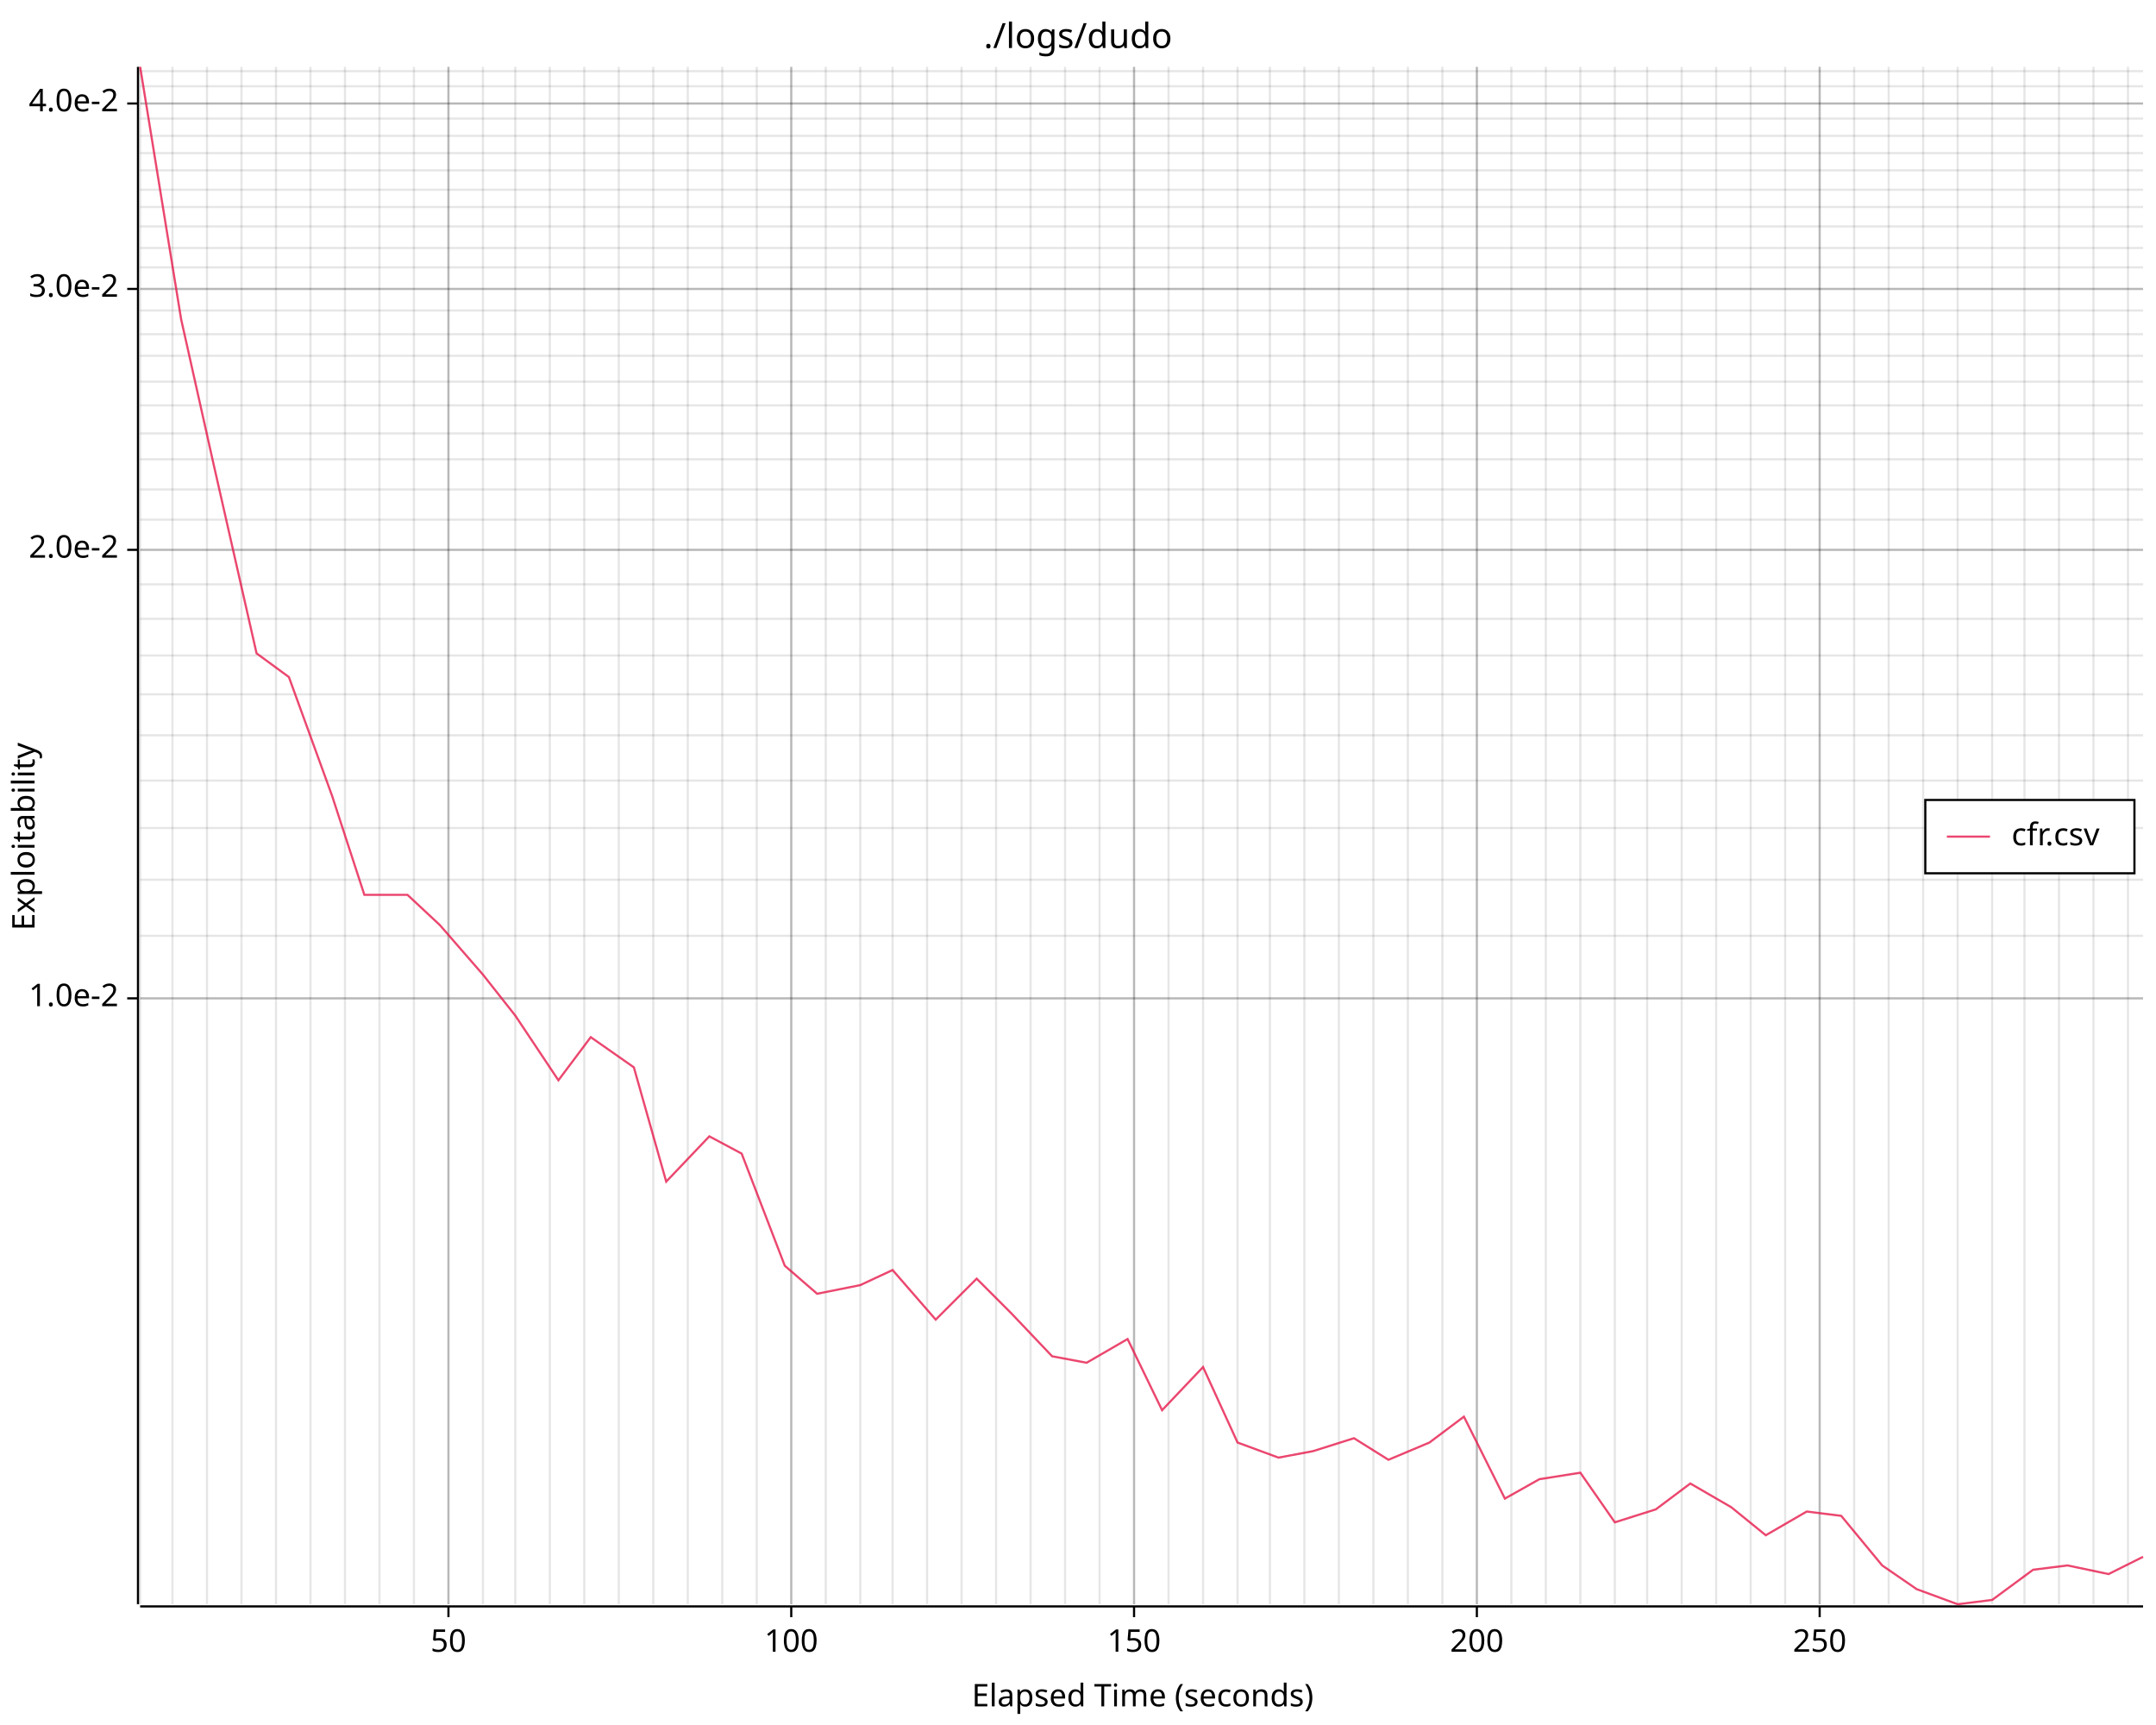
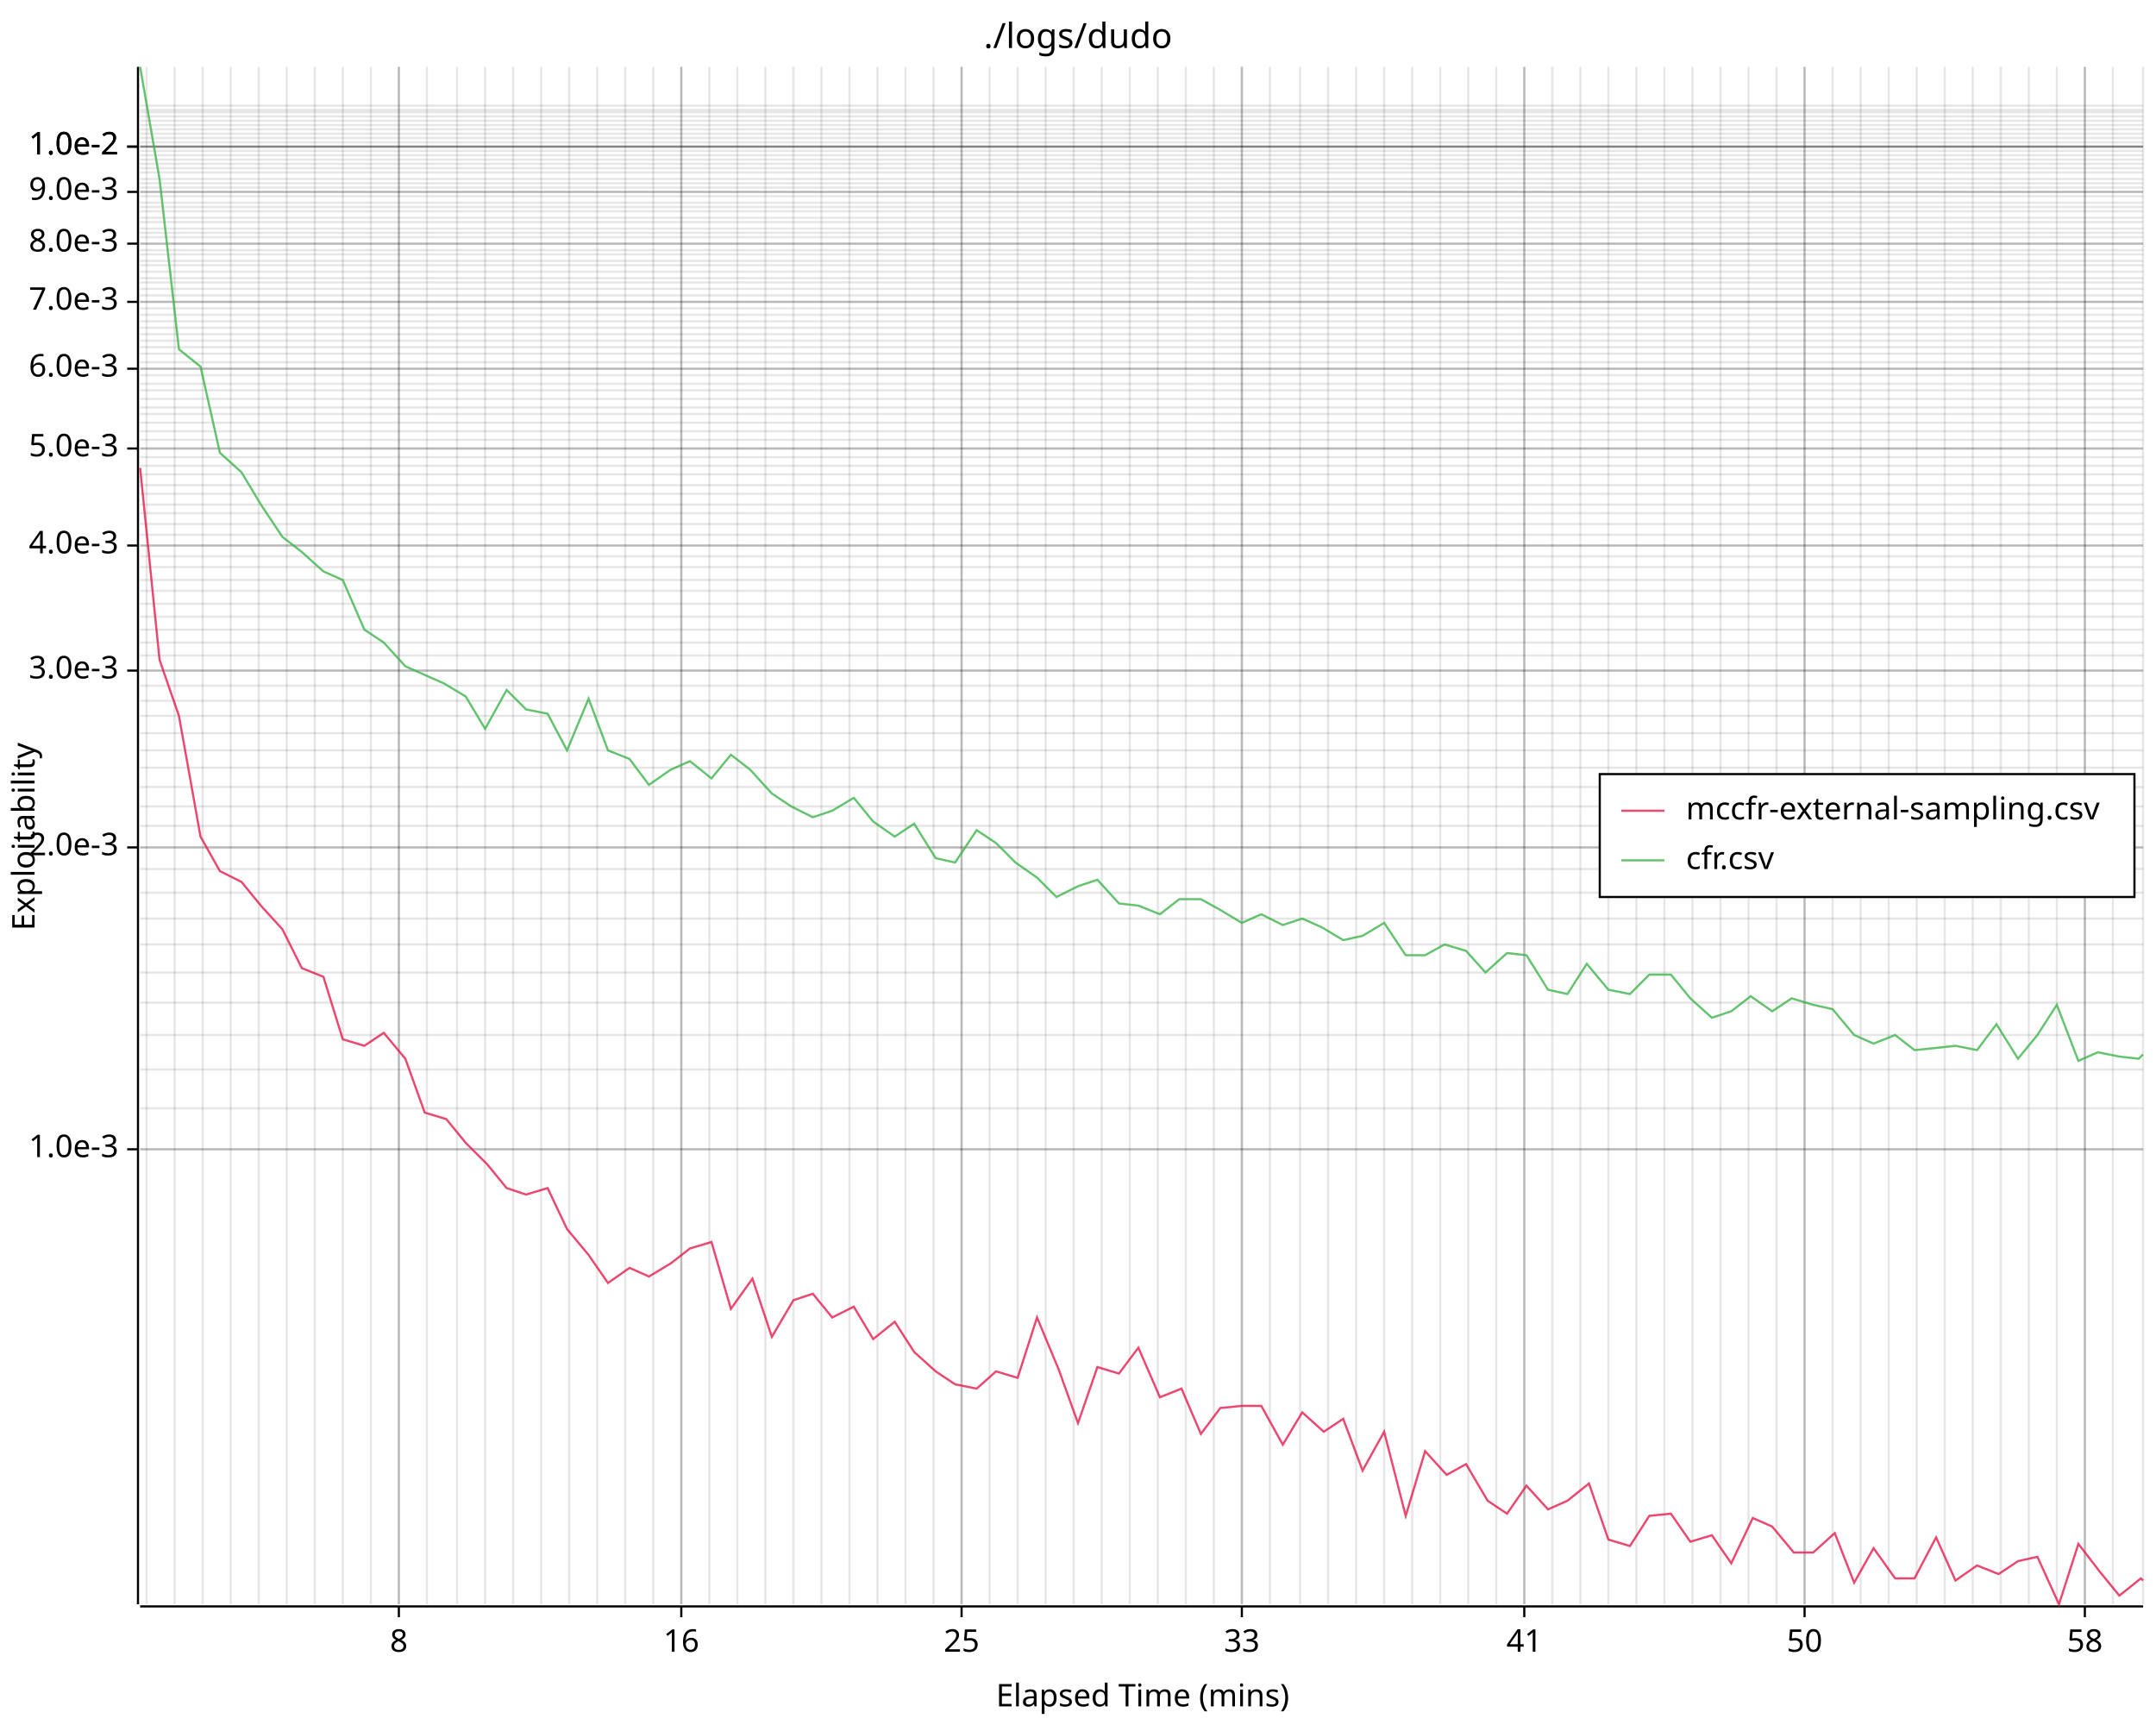
<svg xmlns="http://www.w3.org/2000/svg" width="1000" height="800" viewBox="0 0 1000 800">
  <rect x="0" y="0" width="1000" height="800" opacity="1" fill="#FFFFFF" stroke="none" />
  <text x="500" y="10" dy="0.76em" text-anchor="middle" font-family="sans-serif" font-size="16.129" opacity="1" fill="#000000">
./logs/dudo
</text>
-   <line opacity="0.1" stroke="#000000" stroke-width="1" x1="65" y1="744" x2="65" y2="31" />
-   <line opacity="0.1" stroke="#000000" stroke-width="1" x1="80" y1="744" x2="80" y2="31" />
-   <line opacity="0.1" stroke="#000000" stroke-width="1" x1="96" y1="744" x2="96" y2="31" />
-   <line opacity="0.1" stroke="#000000" stroke-width="1" x1="112" y1="744" x2="112" y2="31" />
-   <line opacity="0.1" stroke="#000000" stroke-width="1" x1="128" y1="744" x2="128" y2="31" />
-   <line opacity="0.1" stroke="#000000" stroke-width="1" x1="144" y1="744" x2="144" y2="31" />
-   <line opacity="0.1" stroke="#000000" stroke-width="1" x1="160" y1="744" x2="160" y2="31" />
-   <line opacity="0.1" stroke="#000000" stroke-width="1" x1="176" y1="744" x2="176" y2="31" />
-   <line opacity="0.1" stroke="#000000" stroke-width="1" x1="192" y1="744" x2="192" y2="31" />
-   <line opacity="0.1" stroke="#000000" stroke-width="1" x1="208" y1="744" x2="208" y2="31" />
-   <line opacity="0.1" stroke="#000000" stroke-width="1" x1="224" y1="744" x2="224" y2="31" />
-   <line opacity="0.1" stroke="#000000" stroke-width="1" x1="239" y1="744" x2="239" y2="31" />
-   <line opacity="0.1" stroke="#000000" stroke-width="1" x1="255" y1="744" x2="255" y2="31" />
-   <line opacity="0.1" stroke="#000000" stroke-width="1" x1="271" y1="744" x2="271" y2="31" />
-   <line opacity="0.1" stroke="#000000" stroke-width="1" x1="287" y1="744" x2="287" y2="31" />
+   <line opacity="0.1" stroke="#000000" stroke-width="1" x1="68" y1="744" x2="68" y2="31" />
+   <line opacity="0.1" stroke="#000000" stroke-width="1" x1="81" y1="744" x2="81" y2="31" />
+   <line opacity="0.1" stroke="#000000" stroke-width="1" x1="94" y1="744" x2="94" y2="31" />
+   <line opacity="0.1" stroke="#000000" stroke-width="1" x1="107" y1="744" x2="107" y2="31" />
+   <line opacity="0.1" stroke="#000000" stroke-width="1" x1="120" y1="744" x2="120" y2="31" />
+   <line opacity="0.1" stroke="#000000" stroke-width="1" x1="133" y1="744" x2="133" y2="31" />
+   <line opacity="0.1" stroke="#000000" stroke-width="1" x1="146" y1="744" x2="146" y2="31" />
+   <line opacity="0.1" stroke="#000000" stroke-width="1" x1="159" y1="744" x2="159" y2="31" />
+   <line opacity="0.1" stroke="#000000" stroke-width="1" x1="172" y1="744" x2="172" y2="31" />
+   <line opacity="0.1" stroke="#000000" stroke-width="1" x1="185" y1="744" x2="185" y2="31" />
+   <line opacity="0.1" stroke="#000000" stroke-width="1" x1="198" y1="744" x2="198" y2="31" />
+   <line opacity="0.1" stroke="#000000" stroke-width="1" x1="212" y1="744" x2="212" y2="31" />
+   <line opacity="0.1" stroke="#000000" stroke-width="1" x1="225" y1="744" x2="225" y2="31" />
+   <line opacity="0.1" stroke="#000000" stroke-width="1" x1="238" y1="744" x2="238" y2="31" />
+   <line opacity="0.1" stroke="#000000" stroke-width="1" x1="251" y1="744" x2="251" y2="31" />
+   <line opacity="0.1" stroke="#000000" stroke-width="1" x1="264" y1="744" x2="264" y2="31" />
+   <line opacity="0.1" stroke="#000000" stroke-width="1" x1="277" y1="744" x2="277" y2="31" />
+   <line opacity="0.1" stroke="#000000" stroke-width="1" x1="290" y1="744" x2="290" y2="31" />
  <line opacity="0.1" stroke="#000000" stroke-width="1" x1="303" y1="744" x2="303" y2="31" />
-   <line opacity="0.1" stroke="#000000" stroke-width="1" x1="319" y1="744" x2="319" y2="31" />
-   <line opacity="0.1" stroke="#000000" stroke-width="1" x1="335" y1="744" x2="335" y2="31" />
-   <line opacity="0.1" stroke="#000000" stroke-width="1" x1="351" y1="744" x2="351" y2="31" />
-   <line opacity="0.1" stroke="#000000" stroke-width="1" x1="367" y1="744" x2="367" y2="31" />
-   <line opacity="0.1" stroke="#000000" stroke-width="1" x1="383" y1="744" x2="383" y2="31" />
-   <line opacity="0.1" stroke="#000000" stroke-width="1" x1="399" y1="744" x2="399" y2="31" />
-   <line opacity="0.1" stroke="#000000" stroke-width="1" x1="414" y1="744" x2="414" y2="31" />
-   <line opacity="0.1" stroke="#000000" stroke-width="1" x1="430" y1="744" x2="430" y2="31" />
+   <line opacity="0.1" stroke="#000000" stroke-width="1" x1="316" y1="744" x2="316" y2="31" />
+   <line opacity="0.1" stroke="#000000" stroke-width="1" x1="329" y1="744" x2="329" y2="31" />
+   <line opacity="0.1" stroke="#000000" stroke-width="1" x1="342" y1="744" x2="342" y2="31" />
+   <line opacity="0.1" stroke="#000000" stroke-width="1" x1="355" y1="744" x2="355" y2="31" />
+   <line opacity="0.1" stroke="#000000" stroke-width="1" x1="368" y1="744" x2="368" y2="31" />
+   <line opacity="0.1" stroke="#000000" stroke-width="1" x1="381" y1="744" x2="381" y2="31" />
+   <line opacity="0.1" stroke="#000000" stroke-width="1" x1="394" y1="744" x2="394" y2="31" />
+   <line opacity="0.1" stroke="#000000" stroke-width="1" x1="407" y1="744" x2="407" y2="31" />
+   <line opacity="0.1" stroke="#000000" stroke-width="1" x1="420" y1="744" x2="420" y2="31" />
+   <line opacity="0.1" stroke="#000000" stroke-width="1" x1="433" y1="744" x2="433" y2="31" />
  <line opacity="0.1" stroke="#000000" stroke-width="1" x1="446" y1="744" x2="446" y2="31" />
-   <line opacity="0.1" stroke="#000000" stroke-width="1" x1="462" y1="744" x2="462" y2="31" />
-   <line opacity="0.1" stroke="#000000" stroke-width="1" x1="478" y1="744" x2="478" y2="31" />
-   <line opacity="0.1" stroke="#000000" stroke-width="1" x1="494" y1="744" x2="494" y2="31" />
-   <line opacity="0.1" stroke="#000000" stroke-width="1" x1="510" y1="744" x2="510" y2="31" />
-   <line opacity="0.1" stroke="#000000" stroke-width="1" x1="526" y1="744" x2="526" y2="31" />
-   <line opacity="0.1" stroke="#000000" stroke-width="1" x1="542" y1="744" x2="542" y2="31" />
-   <line opacity="0.1" stroke="#000000" stroke-width="1" x1="558" y1="744" x2="558" y2="31" />
-   <line opacity="0.1" stroke="#000000" stroke-width="1" x1="574" y1="744" x2="574" y2="31" />
+   <line opacity="0.1" stroke="#000000" stroke-width="1" x1="459" y1="744" x2="459" y2="31" />
+   <line opacity="0.1" stroke="#000000" stroke-width="1" x1="472" y1="744" x2="472" y2="31" />
+   <line opacity="0.1" stroke="#000000" stroke-width="1" x1="485" y1="744" x2="485" y2="31" />
+   <line opacity="0.1" stroke="#000000" stroke-width="1" x1="498" y1="744" x2="498" y2="31" />
+   <line opacity="0.1" stroke="#000000" stroke-width="1" x1="511" y1="744" x2="511" y2="31" />
+   <line opacity="0.1" stroke="#000000" stroke-width="1" x1="524" y1="744" x2="524" y2="31" />
+   <line opacity="0.1" stroke="#000000" stroke-width="1" x1="537" y1="744" x2="537" y2="31" />
+   <line opacity="0.1" stroke="#000000" stroke-width="1" x1="550" y1="744" x2="550" y2="31" />
+   <line opacity="0.1" stroke="#000000" stroke-width="1" x1="563" y1="744" x2="563" y2="31" />
+   <line opacity="0.1" stroke="#000000" stroke-width="1" x1="576" y1="744" x2="576" y2="31" />
  <line opacity="0.1" stroke="#000000" stroke-width="1" x1="589" y1="744" x2="589" y2="31" />
-   <line opacity="0.1" stroke="#000000" stroke-width="1" x1="605" y1="744" x2="605" y2="31" />
-   <line opacity="0.1" stroke="#000000" stroke-width="1" x1="621" y1="744" x2="621" y2="31" />
-   <line opacity="0.1" stroke="#000000" stroke-width="1" x1="637" y1="744" x2="637" y2="31" />
-   <line opacity="0.1" stroke="#000000" stroke-width="1" x1="653" y1="744" x2="653" y2="31" />
-   <line opacity="0.1" stroke="#000000" stroke-width="1" x1="669" y1="744" x2="669" y2="31" />
-   <line opacity="0.1" stroke="#000000" stroke-width="1" x1="685" y1="744" x2="685" y2="31" />
-   <line opacity="0.1" stroke="#000000" stroke-width="1" x1="701" y1="744" x2="701" y2="31" />
-   <line opacity="0.1" stroke="#000000" stroke-width="1" x1="717" y1="744" x2="717" y2="31" />
+   <line opacity="0.1" stroke="#000000" stroke-width="1" x1="603" y1="744" x2="603" y2="31" />
+   <line opacity="0.1" stroke="#000000" stroke-width="1" x1="616" y1="744" x2="616" y2="31" />
+   <line opacity="0.1" stroke="#000000" stroke-width="1" x1="629" y1="744" x2="629" y2="31" />
+   <line opacity="0.1" stroke="#000000" stroke-width="1" x1="642" y1="744" x2="642" y2="31" />
+   <line opacity="0.1" stroke="#000000" stroke-width="1" x1="655" y1="744" x2="655" y2="31" />
+   <line opacity="0.1" stroke="#000000" stroke-width="1" x1="668" y1="744" x2="668" y2="31" />
+   <line opacity="0.1" stroke="#000000" stroke-width="1" x1="681" y1="744" x2="681" y2="31" />
+   <line opacity="0.1" stroke="#000000" stroke-width="1" x1="694" y1="744" x2="694" y2="31" />
+   <line opacity="0.1" stroke="#000000" stroke-width="1" x1="707" y1="744" x2="707" y2="31" />
+   <line opacity="0.1" stroke="#000000" stroke-width="1" x1="720" y1="744" x2="720" y2="31" />
  <line opacity="0.1" stroke="#000000" stroke-width="1" x1="733" y1="744" x2="733" y2="31" />
-   <line opacity="0.1" stroke="#000000" stroke-width="1" x1="749" y1="744" x2="749" y2="31" />
-   <line opacity="0.1" stroke="#000000" stroke-width="1" x1="764" y1="744" x2="764" y2="31" />
-   <line opacity="0.1" stroke="#000000" stroke-width="1" x1="780" y1="744" x2="780" y2="31" />
-   <line opacity="0.1" stroke="#000000" stroke-width="1" x1="796" y1="744" x2="796" y2="31" />
-   <line opacity="0.1" stroke="#000000" stroke-width="1" x1="812" y1="744" x2="812" y2="31" />
-   <line opacity="0.1" stroke="#000000" stroke-width="1" x1="828" y1="744" x2="828" y2="31" />
-   <line opacity="0.1" stroke="#000000" stroke-width="1" x1="844" y1="744" x2="844" y2="31" />
-   <line opacity="0.1" stroke="#000000" stroke-width="1" x1="860" y1="744" x2="860" y2="31" />
+   <line opacity="0.1" stroke="#000000" stroke-width="1" x1="746" y1="744" x2="746" y2="31" />
+   <line opacity="0.1" stroke="#000000" stroke-width="1" x1="759" y1="744" x2="759" y2="31" />
+   <line opacity="0.1" stroke="#000000" stroke-width="1" x1="772" y1="744" x2="772" y2="31" />
+   <line opacity="0.1" stroke="#000000" stroke-width="1" x1="785" y1="744" x2="785" y2="31" />
+   <line opacity="0.1" stroke="#000000" stroke-width="1" x1="798" y1="744" x2="798" y2="31" />
+   <line opacity="0.1" stroke="#000000" stroke-width="1" x1="811" y1="744" x2="811" y2="31" />
+   <line opacity="0.1" stroke="#000000" stroke-width="1" x1="824" y1="744" x2="824" y2="31" />
+   <line opacity="0.1" stroke="#000000" stroke-width="1" x1="837" y1="744" x2="837" y2="31" />
+   <line opacity="0.1" stroke="#000000" stroke-width="1" x1="850" y1="744" x2="850" y2="31" />
+   <line opacity="0.1" stroke="#000000" stroke-width="1" x1="863" y1="744" x2="863" y2="31" />
  <line opacity="0.1" stroke="#000000" stroke-width="1" x1="876" y1="744" x2="876" y2="31" />
-   <line opacity="0.1" stroke="#000000" stroke-width="1" x1="892" y1="744" x2="892" y2="31" />
-   <line opacity="0.1" stroke="#000000" stroke-width="1" x1="908" y1="744" x2="908" y2="31" />
-   <line opacity="0.1" stroke="#000000" stroke-width="1" x1="924" y1="744" x2="924" y2="31" />
-   <line opacity="0.1" stroke="#000000" stroke-width="1" x1="939" y1="744" x2="939" y2="31" />
-   <line opacity="0.1" stroke="#000000" stroke-width="1" x1="955" y1="744" x2="955" y2="31" />
-   <line opacity="0.1" stroke="#000000" stroke-width="1" x1="971" y1="744" x2="971" y2="31" />
-   <line opacity="0.1" stroke="#000000" stroke-width="1" x1="987" y1="744" x2="987" y2="31" />
-   <line opacity="0.1" stroke="#000000" stroke-width="1" x1="65" y1="463" x2="994" y2="463" />
-   <line opacity="0.1" stroke="#000000" stroke-width="1" x1="65" y1="434" x2="994" y2="434" />
-   <line opacity="0.1" stroke="#000000" stroke-width="1" x1="65" y1="408" x2="994" y2="408" />
-   <line opacity="0.1" stroke="#000000" stroke-width="1" x1="65" y1="384" x2="994" y2="384" />
-   <line opacity="0.1" stroke="#000000" stroke-width="1" x1="65" y1="362" x2="994" y2="362" />
-   <line opacity="0.1" stroke="#000000" stroke-width="1" x1="65" y1="341" x2="994" y2="341" />
-   <line opacity="0.1" stroke="#000000" stroke-width="1" x1="65" y1="322" x2="994" y2="322" />
+   <line opacity="0.1" stroke="#000000" stroke-width="1" x1="889" y1="744" x2="889" y2="31" />
+   <line opacity="0.1" stroke="#000000" stroke-width="1" x1="902" y1="744" x2="902" y2="31" />
+   <line opacity="0.1" stroke="#000000" stroke-width="1" x1="915" y1="744" x2="915" y2="31" />
+   <line opacity="0.1" stroke="#000000" stroke-width="1" x1="928" y1="744" x2="928" y2="31" />
+   <line opacity="0.1" stroke="#000000" stroke-width="1" x1="941" y1="744" x2="941" y2="31" />
+   <line opacity="0.1" stroke="#000000" stroke-width="1" x1="954" y1="744" x2="954" y2="31" />
+   <line opacity="0.1" stroke="#000000" stroke-width="1" x1="967" y1="744" x2="967" y2="31" />
+   <line opacity="0.1" stroke="#000000" stroke-width="1" x1="980" y1="744" x2="980" y2="31" />
+   <line opacity="0.1" stroke="#000000" stroke-width="1" x1="994" y1="744" x2="994" y2="31" />
+   <line opacity="0.1" stroke="#000000" stroke-width="1" x1="65" y1="533" x2="994" y2="533" />
+   <line opacity="0.1" stroke="#000000" stroke-width="1" x1="65" y1="514" x2="994" y2="514" />
+   <line opacity="0.1" stroke="#000000" stroke-width="1" x1="65" y1="496" x2="994" y2="496" />
+   <line opacity="0.1" stroke="#000000" stroke-width="1" x1="65" y1="480" x2="994" y2="480" />
+   <line opacity="0.1" stroke="#000000" stroke-width="1" x1="65" y1="465" x2="994" y2="465" />
+   <line opacity="0.1" stroke="#000000" stroke-width="1" x1="65" y1="451" x2="994" y2="451" />
+   <line opacity="0.1" stroke="#000000" stroke-width="1" x1="65" y1="438" x2="994" y2="438" />
+   <line opacity="0.1" stroke="#000000" stroke-width="1" x1="65" y1="426" x2="994" y2="426" />
+   <line opacity="0.1" stroke="#000000" stroke-width="1" x1="65" y1="414" x2="994" y2="414" />
+   <line opacity="0.1" stroke="#000000" stroke-width="1" x1="65" y1="403" x2="994" y2="403" />
+   <line opacity="0.1" stroke="#000000" stroke-width="1" x1="65" y1="393" x2="994" y2="393" />
+   <line opacity="0.1" stroke="#000000" stroke-width="1" x1="65" y1="383" x2="994" y2="383" />
+   <line opacity="0.1" stroke="#000000" stroke-width="1" x1="65" y1="374" x2="994" y2="374" />
+   <line opacity="0.1" stroke="#000000" stroke-width="1" x1="65" y1="365" x2="994" y2="365" />
+   <line opacity="0.1" stroke="#000000" stroke-width="1" x1="65" y1="356" x2="994" y2="356" />
+   <line opacity="0.1" stroke="#000000" stroke-width="1" x1="65" y1="348" x2="994" y2="348" />
+   <line opacity="0.1" stroke="#000000" stroke-width="1" x1="65" y1="340" x2="994" y2="340" />
+   <line opacity="0.1" stroke="#000000" stroke-width="1" x1="65" y1="332" x2="994" y2="332" />
+   <line opacity="0.1" stroke="#000000" stroke-width="1" x1="65" y1="325" x2="994" y2="325" />
+   <line opacity="0.1" stroke="#000000" stroke-width="1" x1="65" y1="318" x2="994" y2="318" />
+   <line opacity="0.1" stroke="#000000" stroke-width="1" x1="65" y1="311" x2="994" y2="311" />
  <line opacity="0.1" stroke="#000000" stroke-width="1" x1="65" y1="304" x2="994" y2="304" />
-   <line opacity="0.1" stroke="#000000" stroke-width="1" x1="65" y1="287" x2="994" y2="287" />
-   <line opacity="0.1" stroke="#000000" stroke-width="1" x1="65" y1="271" x2="994" y2="271" />
-   <line opacity="0.1" stroke="#000000" stroke-width="1" x1="65" y1="255" x2="994" y2="255" />
-   <line opacity="0.1" stroke="#000000" stroke-width="1" x1="65" y1="241" x2="994" y2="241" />
-   <line opacity="0.1" stroke="#000000" stroke-width="1" x1="65" y1="227" x2="994" y2="227" />
-   <line opacity="0.1" stroke="#000000" stroke-width="1" x1="65" y1="213" x2="994" y2="213" />
-   <line opacity="0.1" stroke="#000000" stroke-width="1" x1="65" y1="201" x2="994" y2="201" />
-   <line opacity="0.1" stroke="#000000" stroke-width="1" x1="65" y1="188" x2="994" y2="188" />
-   <line opacity="0.1" stroke="#000000" stroke-width="1" x1="65" y1="177" x2="994" y2="177" />
-   <line opacity="0.1" stroke="#000000" stroke-width="1" x1="65" y1="165" x2="994" y2="165" />
+   <line opacity="0.1" stroke="#000000" stroke-width="1" x1="65" y1="298" x2="994" y2="298" />
+   <line opacity="0.1" stroke="#000000" stroke-width="1" x1="65" y1="292" x2="994" y2="292" />
+   <line opacity="0.1" stroke="#000000" stroke-width="1" x1="65" y1="286" x2="994" y2="286" />
+   <line opacity="0.1" stroke="#000000" stroke-width="1" x1="65" y1="280" x2="994" y2="280" />
+   <line opacity="0.1" stroke="#000000" stroke-width="1" x1="65" y1="274" x2="994" y2="274" />
+   <line opacity="0.1" stroke="#000000" stroke-width="1" x1="65" y1="269" x2="994" y2="269" />
+   <line opacity="0.1" stroke="#000000" stroke-width="1" x1="65" y1="263" x2="994" y2="263" />
+   <line opacity="0.1" stroke="#000000" stroke-width="1" x1="65" y1="258" x2="994" y2="258" />
+   <line opacity="0.1" stroke="#000000" stroke-width="1" x1="65" y1="253" x2="994" y2="253" />
+   <line opacity="0.1" stroke="#000000" stroke-width="1" x1="65" y1="248" x2="994" y2="248" />
+   <line opacity="0.1" stroke="#000000" stroke-width="1" x1="65" y1="243" x2="994" y2="243" />
+   <line opacity="0.1" stroke="#000000" stroke-width="1" x1="65" y1="238" x2="994" y2="238" />
+   <line opacity="0.1" stroke="#000000" stroke-width="1" x1="65" y1="234" x2="994" y2="234" />
+   <line opacity="0.1" stroke="#000000" stroke-width="1" x1="65" y1="229" x2="994" y2="229" />
+   <line opacity="0.1" stroke="#000000" stroke-width="1" x1="65" y1="225" x2="994" y2="225" />
+   <line opacity="0.1" stroke="#000000" stroke-width="1" x1="65" y1="220" x2="994" y2="220" />
+   <line opacity="0.1" stroke="#000000" stroke-width="1" x1="65" y1="216" x2="994" y2="216" />
+   <line opacity="0.1" stroke="#000000" stroke-width="1" x1="65" y1="212" x2="994" y2="212" />
+   <line opacity="0.1" stroke="#000000" stroke-width="1" x1="65" y1="208" x2="994" y2="208" />
+   <line opacity="0.1" stroke="#000000" stroke-width="1" x1="65" y1="204" x2="994" y2="204" />
+   <line opacity="0.1" stroke="#000000" stroke-width="1" x1="65" y1="200" x2="994" y2="200" />
+   <line opacity="0.1" stroke="#000000" stroke-width="1" x1="65" y1="196" x2="994" y2="196" />
+   <line opacity="0.1" stroke="#000000" stroke-width="1" x1="65" y1="192" x2="994" y2="192" />
+   <line opacity="0.1" stroke="#000000" stroke-width="1" x1="65" y1="189" x2="994" y2="189" />
+   <line opacity="0.1" stroke="#000000" stroke-width="1" x1="65" y1="185" x2="994" y2="185" />
+   <line opacity="0.1" stroke="#000000" stroke-width="1" x1="65" y1="181" x2="994" y2="181" />
+   <line opacity="0.1" stroke="#000000" stroke-width="1" x1="65" y1="178" x2="994" y2="178" />
+   <line opacity="0.1" stroke="#000000" stroke-width="1" x1="65" y1="174" x2="994" y2="174" />
+   <line opacity="0.1" stroke="#000000" stroke-width="1" x1="65" y1="171" x2="994" y2="171" />
+   <line opacity="0.1" stroke="#000000" stroke-width="1" x1="65" y1="168" x2="994" y2="168" />
+   <line opacity="0.1" stroke="#000000" stroke-width="1" x1="65" y1="164" x2="994" y2="164" />
+   <line opacity="0.1" stroke="#000000" stroke-width="1" x1="65" y1="161" x2="994" y2="161" />
+   <line opacity="0.1" stroke="#000000" stroke-width="1" x1="65" y1="158" x2="994" y2="158" />
  <line opacity="0.1" stroke="#000000" stroke-width="1" x1="65" y1="155" x2="994" y2="155" />
-   <line opacity="0.1" stroke="#000000" stroke-width="1" x1="65" y1="144" x2="994" y2="144" />
+   <line opacity="0.1" stroke="#000000" stroke-width="1" x1="65" y1="152" x2="994" y2="152" />
+   <line opacity="0.1" stroke="#000000" stroke-width="1" x1="65" y1="149" x2="994" y2="149" />
+   <line opacity="0.1" stroke="#000000" stroke-width="1" x1="65" y1="146" x2="994" y2="146" />
+   <line opacity="0.1" stroke="#000000" stroke-width="1" x1="65" y1="143" x2="994" y2="143" />
+   <line opacity="0.1" stroke="#000000" stroke-width="1" x1="65" y1="140" x2="994" y2="140" />
+   <line opacity="0.1" stroke="#000000" stroke-width="1" x1="65" y1="137" x2="994" y2="137" />
  <line opacity="0.1" stroke="#000000" stroke-width="1" x1="65" y1="134" x2="994" y2="134" />
-   <line opacity="0.1" stroke="#000000" stroke-width="1" x1="65" y1="124" x2="994" y2="124" />
-   <line opacity="0.1" stroke="#000000" stroke-width="1" x1="65" y1="115" x2="994" y2="115" />
-   <line opacity="0.1" stroke="#000000" stroke-width="1" x1="65" y1="105" x2="994" y2="105" />
+   <line opacity="0.1" stroke="#000000" stroke-width="1" x1="65" y1="131" x2="994" y2="131" />
+   <line opacity="0.1" stroke="#000000" stroke-width="1" x1="65" y1="129" x2="994" y2="129" />
+   <line opacity="0.1" stroke="#000000" stroke-width="1" x1="65" y1="126" x2="994" y2="126" />
+   <line opacity="0.1" stroke="#000000" stroke-width="1" x1="65" y1="123" x2="994" y2="123" />
+   <line opacity="0.1" stroke="#000000" stroke-width="1" x1="65" y1="121" x2="994" y2="121" />
+   <line opacity="0.1" stroke="#000000" stroke-width="1" x1="65" y1="118" x2="994" y2="118" />
+   <line opacity="0.1" stroke="#000000" stroke-width="1" x1="65" y1="116" x2="994" y2="116" />
+   <line opacity="0.1" stroke="#000000" stroke-width="1" x1="65" y1="113" x2="994" y2="113" />
+   <line opacity="0.1" stroke="#000000" stroke-width="1" x1="65" y1="110" x2="994" y2="110" />
+   <line opacity="0.1" stroke="#000000" stroke-width="1" x1="65" y1="108" x2="994" y2="108" />
+   <line opacity="0.1" stroke="#000000" stroke-width="1" x1="65" y1="106" x2="994" y2="106" />
+   <line opacity="0.1" stroke="#000000" stroke-width="1" x1="65" y1="103" x2="994" y2="103" />
+   <line opacity="0.1" stroke="#000000" stroke-width="1" x1="65" y1="101" x2="994" y2="101" />
+   <line opacity="0.1" stroke="#000000" stroke-width="1" x1="65" y1="98" x2="994" y2="98" />
  <line opacity="0.1" stroke="#000000" stroke-width="1" x1="65" y1="96" x2="994" y2="96" />
-   <line opacity="0.1" stroke="#000000" stroke-width="1" x1="65" y1="88" x2="994" y2="88" />
-   <line opacity="0.1" stroke="#000000" stroke-width="1" x1="65" y1="79" x2="994" y2="79" />
-   <line opacity="0.1" stroke="#000000" stroke-width="1" x1="65" y1="71" x2="994" y2="71" />
-   <line opacity="0.1" stroke="#000000" stroke-width="1" x1="65" y1="63" x2="994" y2="63" />
-   <line opacity="0.1" stroke="#000000" stroke-width="1" x1="65" y1="55" x2="994" y2="55" />
-   <line opacity="0.1" stroke="#000000" stroke-width="1" x1="65" y1="48" x2="994" y2="48" />
-   <line opacity="0.1" stroke="#000000" stroke-width="1" x1="65" y1="40" x2="994" y2="40" />
-   <line opacity="0.1" stroke="#000000" stroke-width="1" x1="65" y1="33" x2="994" y2="33" />
+   <line opacity="0.1" stroke="#000000" stroke-width="1" x1="65" y1="94" x2="994" y2="94" />
+   <line opacity="0.1" stroke="#000000" stroke-width="1" x1="65" y1="91" x2="994" y2="91" />
+   <line opacity="0.1" stroke="#000000" stroke-width="1" x1="65" y1="89" x2="994" y2="89" />
+   <line opacity="0.1" stroke="#000000" stroke-width="1" x1="65" y1="87" x2="994" y2="87" />
+   <line opacity="0.1" stroke="#000000" stroke-width="1" x1="65" y1="85" x2="994" y2="85" />
+   <line opacity="0.1" stroke="#000000" stroke-width="1" x1="65" y1="83" x2="994" y2="83" />
+   <line opacity="0.1" stroke="#000000" stroke-width="1" x1="65" y1="80" x2="994" y2="80" />
+   <line opacity="0.1" stroke="#000000" stroke-width="1" x1="65" y1="78" x2="994" y2="78" />
+   <line opacity="0.1" stroke="#000000" stroke-width="1" x1="65" y1="76" x2="994" y2="76" />
+   <line opacity="0.1" stroke="#000000" stroke-width="1" x1="65" y1="74" x2="994" y2="74" />
+   <line opacity="0.1" stroke="#000000" stroke-width="1" x1="65" y1="72" x2="994" y2="72" />
+   <line opacity="0.1" stroke="#000000" stroke-width="1" x1="65" y1="70" x2="994" y2="70" />
+   <line opacity="0.1" stroke="#000000" stroke-width="1" x1="65" y1="68" x2="994" y2="68" />
+   <line opacity="0.1" stroke="#000000" stroke-width="1" x1="65" y1="66" x2="994" y2="66" />
+   <line opacity="0.1" stroke="#000000" stroke-width="1" x1="65" y1="64" x2="994" y2="64" />
+   <line opacity="0.1" stroke="#000000" stroke-width="1" x1="65" y1="62" x2="994" y2="62" />
+   <line opacity="0.1" stroke="#000000" stroke-width="1" x1="65" y1="60" x2="994" y2="60" />
+   <line opacity="0.1" stroke="#000000" stroke-width="1" x1="65" y1="58" x2="994" y2="58" />
+   <line opacity="0.1" stroke="#000000" stroke-width="1" x1="65" y1="56" x2="994" y2="56" />
+   <line opacity="0.1" stroke="#000000" stroke-width="1" x1="65" y1="54" x2="994" y2="54" />
+   <line opacity="0.1" stroke="#000000" stroke-width="1" x1="65" y1="52" x2="994" y2="52" />
+   <line opacity="0.1" stroke="#000000" stroke-width="1" x1="65" y1="51" x2="994" y2="51" />
+   <line opacity="0.1" stroke="#000000" stroke-width="1" x1="65" y1="68" x2="994" y2="68" />
+   <line opacity="0.1" stroke="#000000" stroke-width="1" x1="65" y1="49" x2="994" y2="49" />
  <text x="5" y="388" dy="0.76em" text-anchor="middle" font-family="sans-serif" font-size="14.516" opacity="1" fill="#000000" transform="rotate(270, 5, 388)">
Exploitability
</text>
  <text x="530" y="795" dy="-0.5ex" text-anchor="middle" font-family="sans-serif" font-size="14.516" opacity="1" fill="#000000">
- Elapsed Time (seconds)
- </text>
-   <line opacity="0.2" stroke="#000000" stroke-width="1" x1="208" y1="744" x2="208" y2="31" />
-   <line opacity="0.2" stroke="#000000" stroke-width="1" x1="367" y1="744" x2="367" y2="31" />
-   <line opacity="0.2" stroke="#000000" stroke-width="1" x1="526" y1="744" x2="526" y2="31" />
-   <line opacity="0.2" stroke="#000000" stroke-width="1" x1="685" y1="744" x2="685" y2="31" />
-   <line opacity="0.2" stroke="#000000" stroke-width="1" x1="844" y1="744" x2="844" y2="31" />
-   <line opacity="0.2" stroke="#000000" stroke-width="1" x1="65" y1="463" x2="994" y2="463" />
-   <line opacity="0.2" stroke="#000000" stroke-width="1" x1="65" y1="255" x2="994" y2="255" />
-   <line opacity="0.2" stroke="#000000" stroke-width="1" x1="65" y1="134" x2="994" y2="134" />
-   <line opacity="0.2" stroke="#000000" stroke-width="1" x1="65" y1="48" x2="994" y2="48" />
+ Elapsed Time (mins)
+ </text>
+   <line opacity="0.2" stroke="#000000" stroke-width="1" x1="185" y1="744" x2="185" y2="31" />
+   <line opacity="0.2" stroke="#000000" stroke-width="1" x1="316" y1="744" x2="316" y2="31" />
+   <line opacity="0.2" stroke="#000000" stroke-width="1" x1="446" y1="744" x2="446" y2="31" />
+   <line opacity="0.2" stroke="#000000" stroke-width="1" x1="576" y1="744" x2="576" y2="31" />
+   <line opacity="0.2" stroke="#000000" stroke-width="1" x1="707" y1="744" x2="707" y2="31" />
+   <line opacity="0.2" stroke="#000000" stroke-width="1" x1="837" y1="744" x2="837" y2="31" />
+   <line opacity="0.2" stroke="#000000" stroke-width="1" x1="967" y1="744" x2="967" y2="31" />
+   <line opacity="0.2" stroke="#000000" stroke-width="1" x1="65" y1="533" x2="994" y2="533" />
+   <line opacity="0.2" stroke="#000000" stroke-width="1" x1="65" y1="393" x2="994" y2="393" />
+   <line opacity="0.2" stroke="#000000" stroke-width="1" x1="65" y1="311" x2="994" y2="311" />
+   <line opacity="0.2" stroke="#000000" stroke-width="1" x1="65" y1="253" x2="994" y2="253" />
+   <line opacity="0.2" stroke="#000000" stroke-width="1" x1="65" y1="208" x2="994" y2="208" />
+   <line opacity="0.2" stroke="#000000" stroke-width="1" x1="65" y1="171" x2="994" y2="171" />
+   <line opacity="0.2" stroke="#000000" stroke-width="1" x1="65" y1="140" x2="994" y2="140" />
+   <line opacity="0.2" stroke="#000000" stroke-width="1" x1="65" y1="113" x2="994" y2="113" />
+   <line opacity="0.2" stroke="#000000" stroke-width="1" x1="65" y1="89" x2="994" y2="89" />
+   <line opacity="0.2" stroke="#000000" stroke-width="1" x1="65" y1="68" x2="994" y2="68" />
+   <line opacity="0.2" stroke="#000000" stroke-width="1" x1="65" y1="68" x2="994" y2="68" />
  <polyline fill="none" opacity="1" stroke="#000000" stroke-width="1" points="64,31 64,744 " />
-   <text x="55" y="463" dy="0.5ex" text-anchor="end" font-family="sans-serif" font-size="14.516" opacity="1" fill="#000000">
+   <text x="55" y="533" dy="0.5ex" text-anchor="end" font-family="sans-serif" font-size="14.516" opacity="1" fill="#000000">
+ 1.0e-3
+ </text>
+   <polyline fill="none" opacity="1" stroke="#000000" stroke-width="1" points="59,533 64,533 " />
+   <text x="55" y="393" dy="0.5ex" text-anchor="end" font-family="sans-serif" font-size="14.516" opacity="1" fill="#000000">
+ 2.0e-3
+ </text>
+   <polyline fill="none" opacity="1" stroke="#000000" stroke-width="1" points="59,393 64,393 " />
+   <text x="55" y="311" dy="0.5ex" text-anchor="end" font-family="sans-serif" font-size="14.516" opacity="1" fill="#000000">
+ 3.0e-3
+ </text>
+   <polyline fill="none" opacity="1" stroke="#000000" stroke-width="1" points="59,311 64,311 " />
+   <text x="55" y="253" dy="0.5ex" text-anchor="end" font-family="sans-serif" font-size="14.516" opacity="1" fill="#000000">
+ 4.0e-3
+ </text>
+   <polyline fill="none" opacity="1" stroke="#000000" stroke-width="1" points="59,253 64,253 " />
+   <text x="55" y="208" dy="0.5ex" text-anchor="end" font-family="sans-serif" font-size="14.516" opacity="1" fill="#000000">
+ 5.0e-3
+ </text>
+   <polyline fill="none" opacity="1" stroke="#000000" stroke-width="1" points="59,208 64,208 " />
+   <text x="55" y="171" dy="0.5ex" text-anchor="end" font-family="sans-serif" font-size="14.516" opacity="1" fill="#000000">
+ 6.0e-3
+ </text>
+   <polyline fill="none" opacity="1" stroke="#000000" stroke-width="1" points="59,171 64,171 " />
+   <text x="55" y="140" dy="0.5ex" text-anchor="end" font-family="sans-serif" font-size="14.516" opacity="1" fill="#000000">
+ 7.0e-3
+ </text>
+   <polyline fill="none" opacity="1" stroke="#000000" stroke-width="1" points="59,140 64,140 " />
+   <text x="55" y="113" dy="0.5ex" text-anchor="end" font-family="sans-serif" font-size="14.516" opacity="1" fill="#000000">
+ 8.0e-3
+ </text>
+   <polyline fill="none" opacity="1" stroke="#000000" stroke-width="1" points="59,113 64,113 " />
+   <text x="55" y="89" dy="0.5ex" text-anchor="end" font-family="sans-serif" font-size="14.516" opacity="1" fill="#000000">
+ 9.0e-3
+ </text>
+   <polyline fill="none" opacity="1" stroke="#000000" stroke-width="1" points="59,89 64,89 " />
+   <text x="55" y="68" dy="0.5ex" text-anchor="end" font-family="sans-serif" font-size="14.516" opacity="1" fill="#000000">
1.0e-2
</text>
-   <polyline fill="none" opacity="1" stroke="#000000" stroke-width="1" points="59,463 64,463 " />
-   <text x="55" y="255" dy="0.5ex" text-anchor="end" font-family="sans-serif" font-size="14.516" opacity="1" fill="#000000">
- 2.0e-2
- </text>
-   <polyline fill="none" opacity="1" stroke="#000000" stroke-width="1" points="59,255 64,255 " />
-   <text x="55" y="134" dy="0.5ex" text-anchor="end" font-family="sans-serif" font-size="14.516" opacity="1" fill="#000000">
- 3.0e-2
- </text>
-   <polyline fill="none" opacity="1" stroke="#000000" stroke-width="1" points="59,134 64,134 " />
-   <text x="55" y="48" dy="0.5ex" text-anchor="end" font-family="sans-serif" font-size="14.516" opacity="1" fill="#000000">
- 4.0e-2
- </text>
-   <polyline fill="none" opacity="1" stroke="#000000" stroke-width="1" points="59,48 64,48 " />
+   <polyline fill="none" opacity="1" stroke="#000000" stroke-width="1" points="59,68 64,68 " />
+   <text x="55" y="68" dy="0.5ex" text-anchor="end" font-family="sans-serif" font-size="14.516" opacity="1" fill="#000000">
+ 1.0e-2
+ </text>
+   <polyline fill="none" opacity="1" stroke="#000000" stroke-width="1" points="59,68 64,68 " />
  <polyline fill="none" opacity="1" stroke="#000000" stroke-width="1" points="65,745 994,745 " />
-   <text x="208" y="755" dy="0.76em" text-anchor="middle" font-family="sans-serif" font-size="14.516" opacity="1" fill="#000000">
+   <text x="185" y="755" dy="0.76em" text-anchor="middle" font-family="sans-serif" font-size="14.516" opacity="1" fill="#000000">
+ 8
+ </text>
+   <polyline fill="none" opacity="1" stroke="#000000" stroke-width="1" points="185,745 185,750 " />
+   <text x="316" y="755" dy="0.76em" text-anchor="middle" font-family="sans-serif" font-size="14.516" opacity="1" fill="#000000">
+ 16
+ </text>
+   <polyline fill="none" opacity="1" stroke="#000000" stroke-width="1" points="316,745 316,750 " />
+   <text x="446" y="755" dy="0.76em" text-anchor="middle" font-family="sans-serif" font-size="14.516" opacity="1" fill="#000000">
+ 25
+ </text>
+   <polyline fill="none" opacity="1" stroke="#000000" stroke-width="1" points="446,745 446,750 " />
+   <text x="576" y="755" dy="0.76em" text-anchor="middle" font-family="sans-serif" font-size="14.516" opacity="1" fill="#000000">
+ 33
+ </text>
+   <polyline fill="none" opacity="1" stroke="#000000" stroke-width="1" points="576,745 576,750 " />
+   <text x="707" y="755" dy="0.76em" text-anchor="middle" font-family="sans-serif" font-size="14.516" opacity="1" fill="#000000">
+ 41
+ </text>
+   <polyline fill="none" opacity="1" stroke="#000000" stroke-width="1" points="707,745 707,750 " />
+   <text x="837" y="755" dy="0.76em" text-anchor="middle" font-family="sans-serif" font-size="14.516" opacity="1" fill="#000000">
50
</text>
-   <polyline fill="none" opacity="1" stroke="#000000" stroke-width="1" points="208,745 208,750 " />
-   <text x="367" y="755" dy="0.76em" text-anchor="middle" font-family="sans-serif" font-size="14.516" opacity="1" fill="#000000">
- 100
- </text>
-   <polyline fill="none" opacity="1" stroke="#000000" stroke-width="1" points="367,745 367,750 " />
-   <text x="526" y="755" dy="0.76em" text-anchor="middle" font-family="sans-serif" font-size="14.516" opacity="1" fill="#000000">
- 150
- </text>
-   <polyline fill="none" opacity="1" stroke="#000000" stroke-width="1" points="526,745 526,750 " />
-   <text x="685" y="755" dy="0.76em" text-anchor="middle" font-family="sans-serif" font-size="14.516" opacity="1" fill="#000000">
- 200
- </text>
-   <polyline fill="none" opacity="1" stroke="#000000" stroke-width="1" points="685,745 685,750 " />
-   <text x="844" y="755" dy="0.76em" text-anchor="middle" font-family="sans-serif" font-size="14.516" opacity="1" fill="#000000">
- 250
- </text>
-   <polyline fill="none" opacity="1" stroke="#000000" stroke-width="1" points="844,745 844,750 " />
-   <polyline fill="none" opacity="0.8" stroke="#E6194B" stroke-width="1" points="65,31 84,148 99,215 119,303 134,314 154,369 169,415 189,415 204,429 224,452 239,471 259,501 274,481 294,495 309,548 329,527 344,535 364,587 379,600 399,596 414,589 434,612 453,593 469,609 488,629 504,632 523,621 539,654 558,634 574,669 593,676 609,673 628,667 644,677 663,669 679,657 698,695 714,686 733,683 749,706 768,700 784,688 803,699 819,712 838,701 854,703 873,726 889,737 908,744 924,742 943,728 959,726 978,730 994,722 " />
-   <rect x="893" y="371" width="97" height="34" opacity="1" fill="#FFFFFF" stroke="none" />
-   <rect x="893" y="371" width="97" height="34" opacity="1" fill="none" stroke="#000000" />
-   <text x="933" y="381" dy="0.76em" text-anchor="start" font-family="sans-serif" font-size="14.516" opacity="1" fill="#000000">
+   <polyline fill="none" opacity="1" stroke="#000000" stroke-width="1" points="837,745 837,750 " />
+   <text x="967" y="755" dy="0.76em" text-anchor="middle" font-family="sans-serif" font-size="14.516" opacity="1" fill="#000000">
+ 58
+ </text>
+   <polyline fill="none" opacity="1" stroke="#000000" stroke-width="1" points="967,745 967,750 " />
+   <polyline fill="none" opacity="0.8" stroke="#E6194B" stroke-width="1" points="65,217 74,306 83,332 93,388 102,404 112,409 121,420 131,431 140,449 150,453 159,482 169,485 178,479 188,491 197,516 207,519 216,530 226,540 235,551 244,554 254,551 263,570 273,582 282,595 292,588 301,592 311,586 320,579 330,576 339,607 349,593 358,620 368,603 377,600 386,611 396,606 405,621 415,613 424,627 434,636 443,642 453,644 462,636 472,639 481,611 491,635 500,660 509,634 519,637 528,625 538,648 548,644 557,665 566,653 576,652 585,652 595,670 604,655 614,664 623,658 632,682 642,664 652,703 661,673 671,684 680,679 690,696 699,702 708,689 718,700 727,696 737,688 746,714 756,717 765,703 775,702 784,715 794,712 803,725 813,704 822,708 832,720 841,720 851,711 860,734 869,718 879,732 888,732 898,713 907,733 917,726 927,730 936,724 945,722 955,744 964,716 974,729 983,740 993,732 994,733 " />
+   <polyline fill="none" opacity="0.8" stroke="#3CB44B" stroke-width="1" points="65,31 74,83 83,162 93,170 102,210 112,219 121,234 131,249 140,256 150,265 159,269 169,292 178,298 188,309 197,313 206,317 216,323 225,338 235,320 244,329 254,331 263,348 273,324 282,348 292,352 301,364 311,357 320,353 330,361 339,350 348,357 358,368 367,374 377,379 386,376 396,370 405,381 415,388 424,382 434,398 443,400 453,385 462,391 471,400 481,407 490,416 500,411 509,408 519,419 528,420 538,424 547,417 557,417 566,422 576,428 585,424 595,429 604,426 613,430 623,436 632,434 642,428 652,443 661,443 670,438 680,441 689,451 699,442 708,443 718,459 727,461 736,447 746,459 756,461 765,452 775,452 784,463 794,472 803,469 812,462 822,469 831,463 841,466 850,468 860,480 869,484 879,480 888,487 898,486 907,485 917,487 926,475 936,491 945,480 954,466 964,492 973,488 983,490 992,491 994,489 " />
+   <rect x="742" y="359" width="248" height="57" opacity="1" fill="#FFFFFF" stroke="none" />
+   <rect x="742" y="359" width="248" height="57" opacity="1" fill="none" stroke="#000000" />
+   <text x="782" y="369" dy="0.76em" text-anchor="start" font-family="sans-serif" font-size="14.516" opacity="1" fill="#000000">
+ mccfr-external-sampling.csv
+ </text>
+   <text x="782" y="392" dy="0.76em" text-anchor="start" font-family="sans-serif" font-size="14.516" opacity="1" fill="#000000">
cfr.csv
</text>
-   <polyline fill="none" opacity="0.8" stroke="#E6194B" stroke-width="1" points="903,388 923,388 " />
+   <polyline fill="none" opacity="0.8" stroke="#E6194B" stroke-width="1" points="752,376 772,376 " />
+   <polyline fill="none" opacity="0.8" stroke="#3CB44B" stroke-width="1" points="752,399 772,399 " />
</svg>
